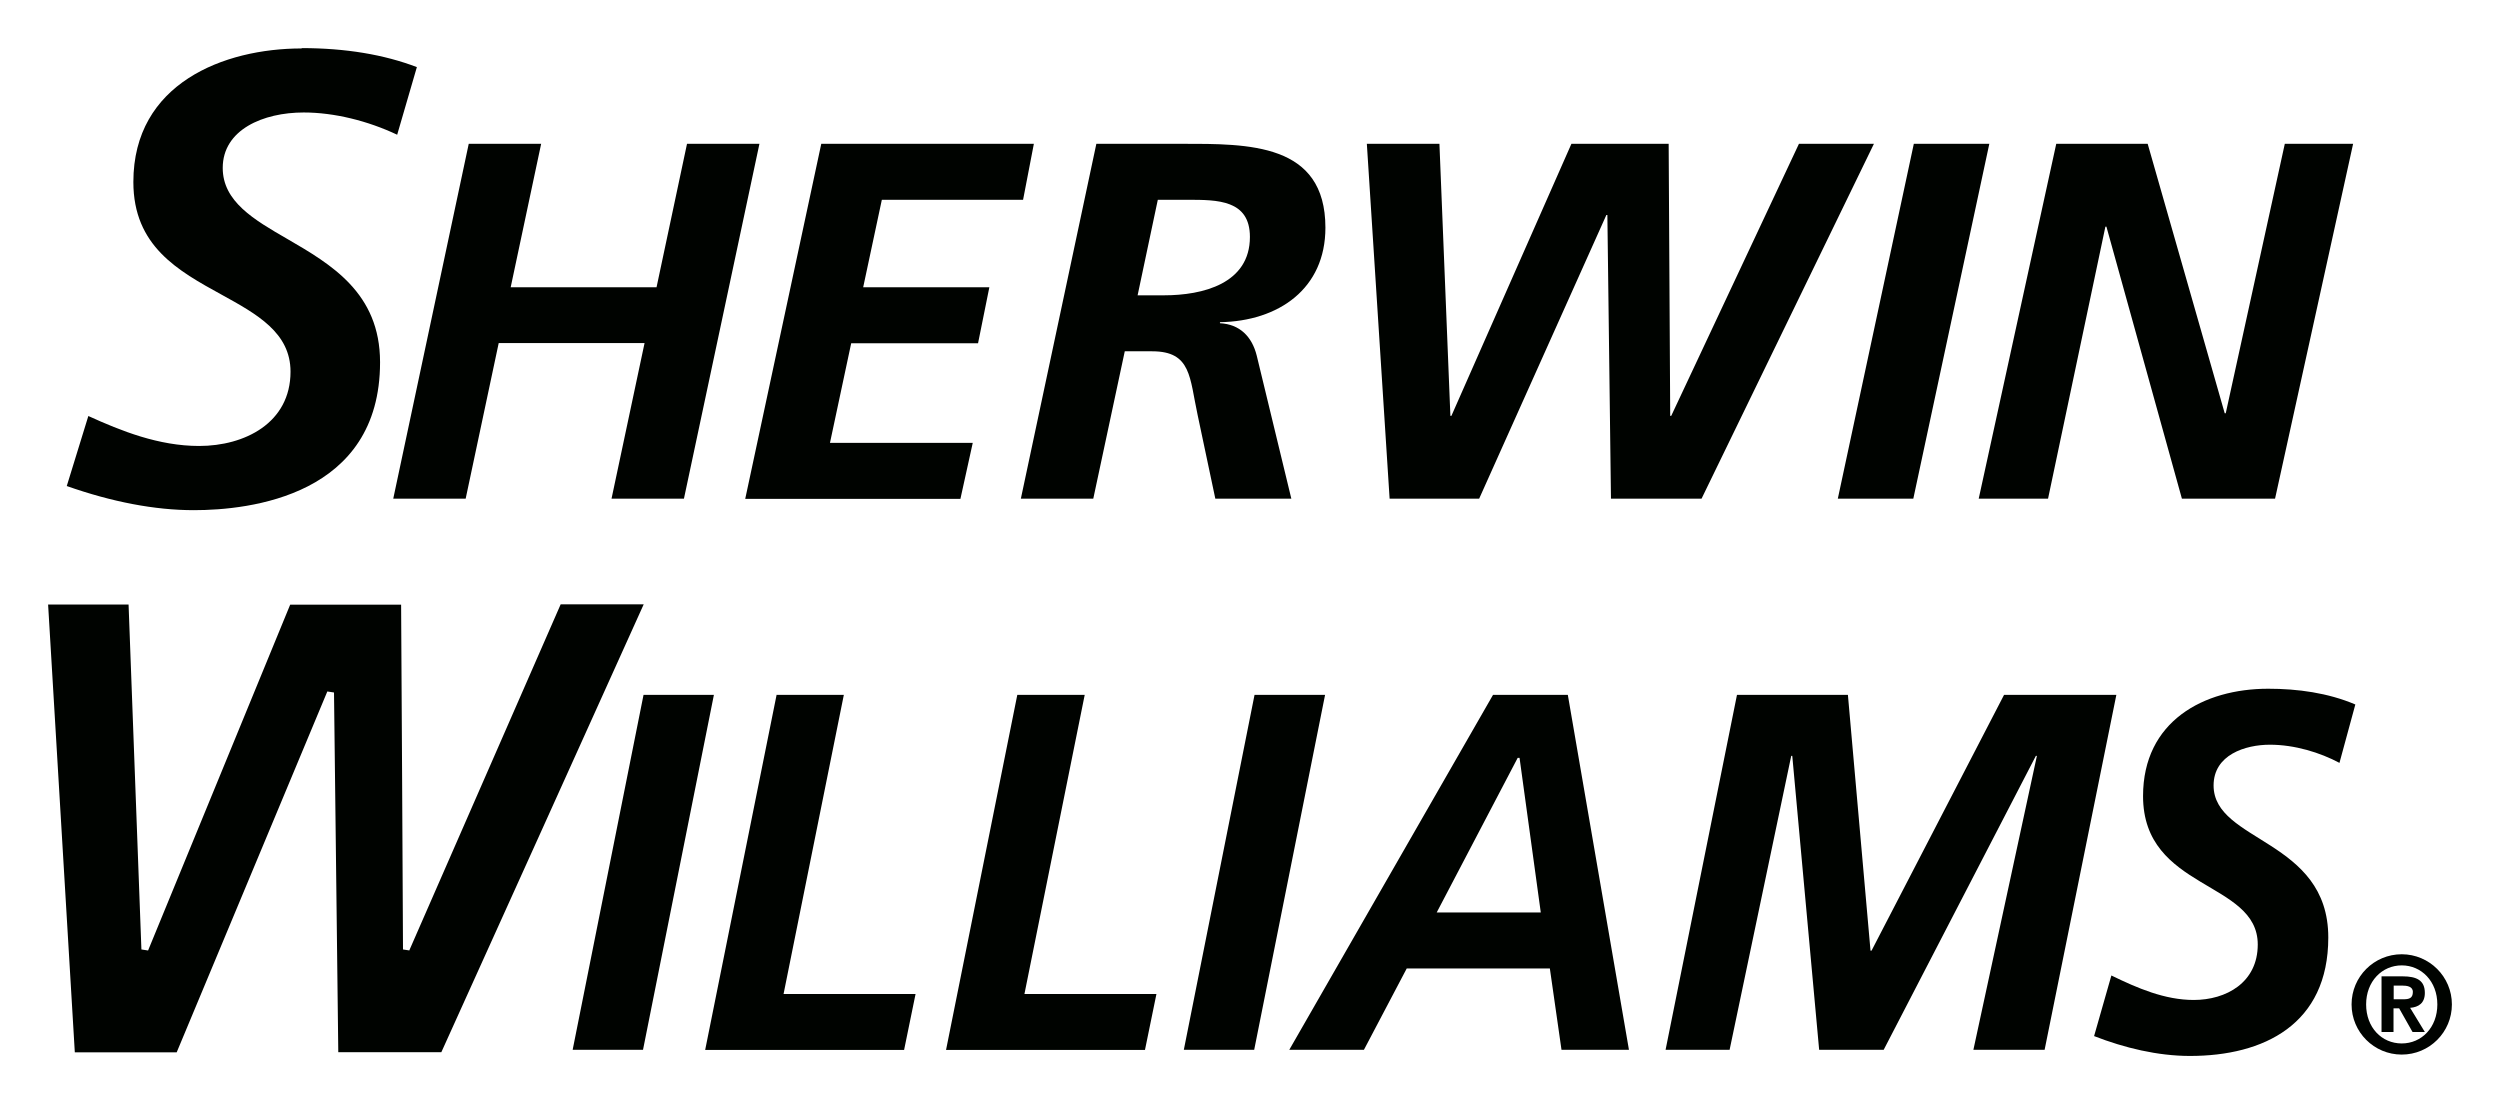
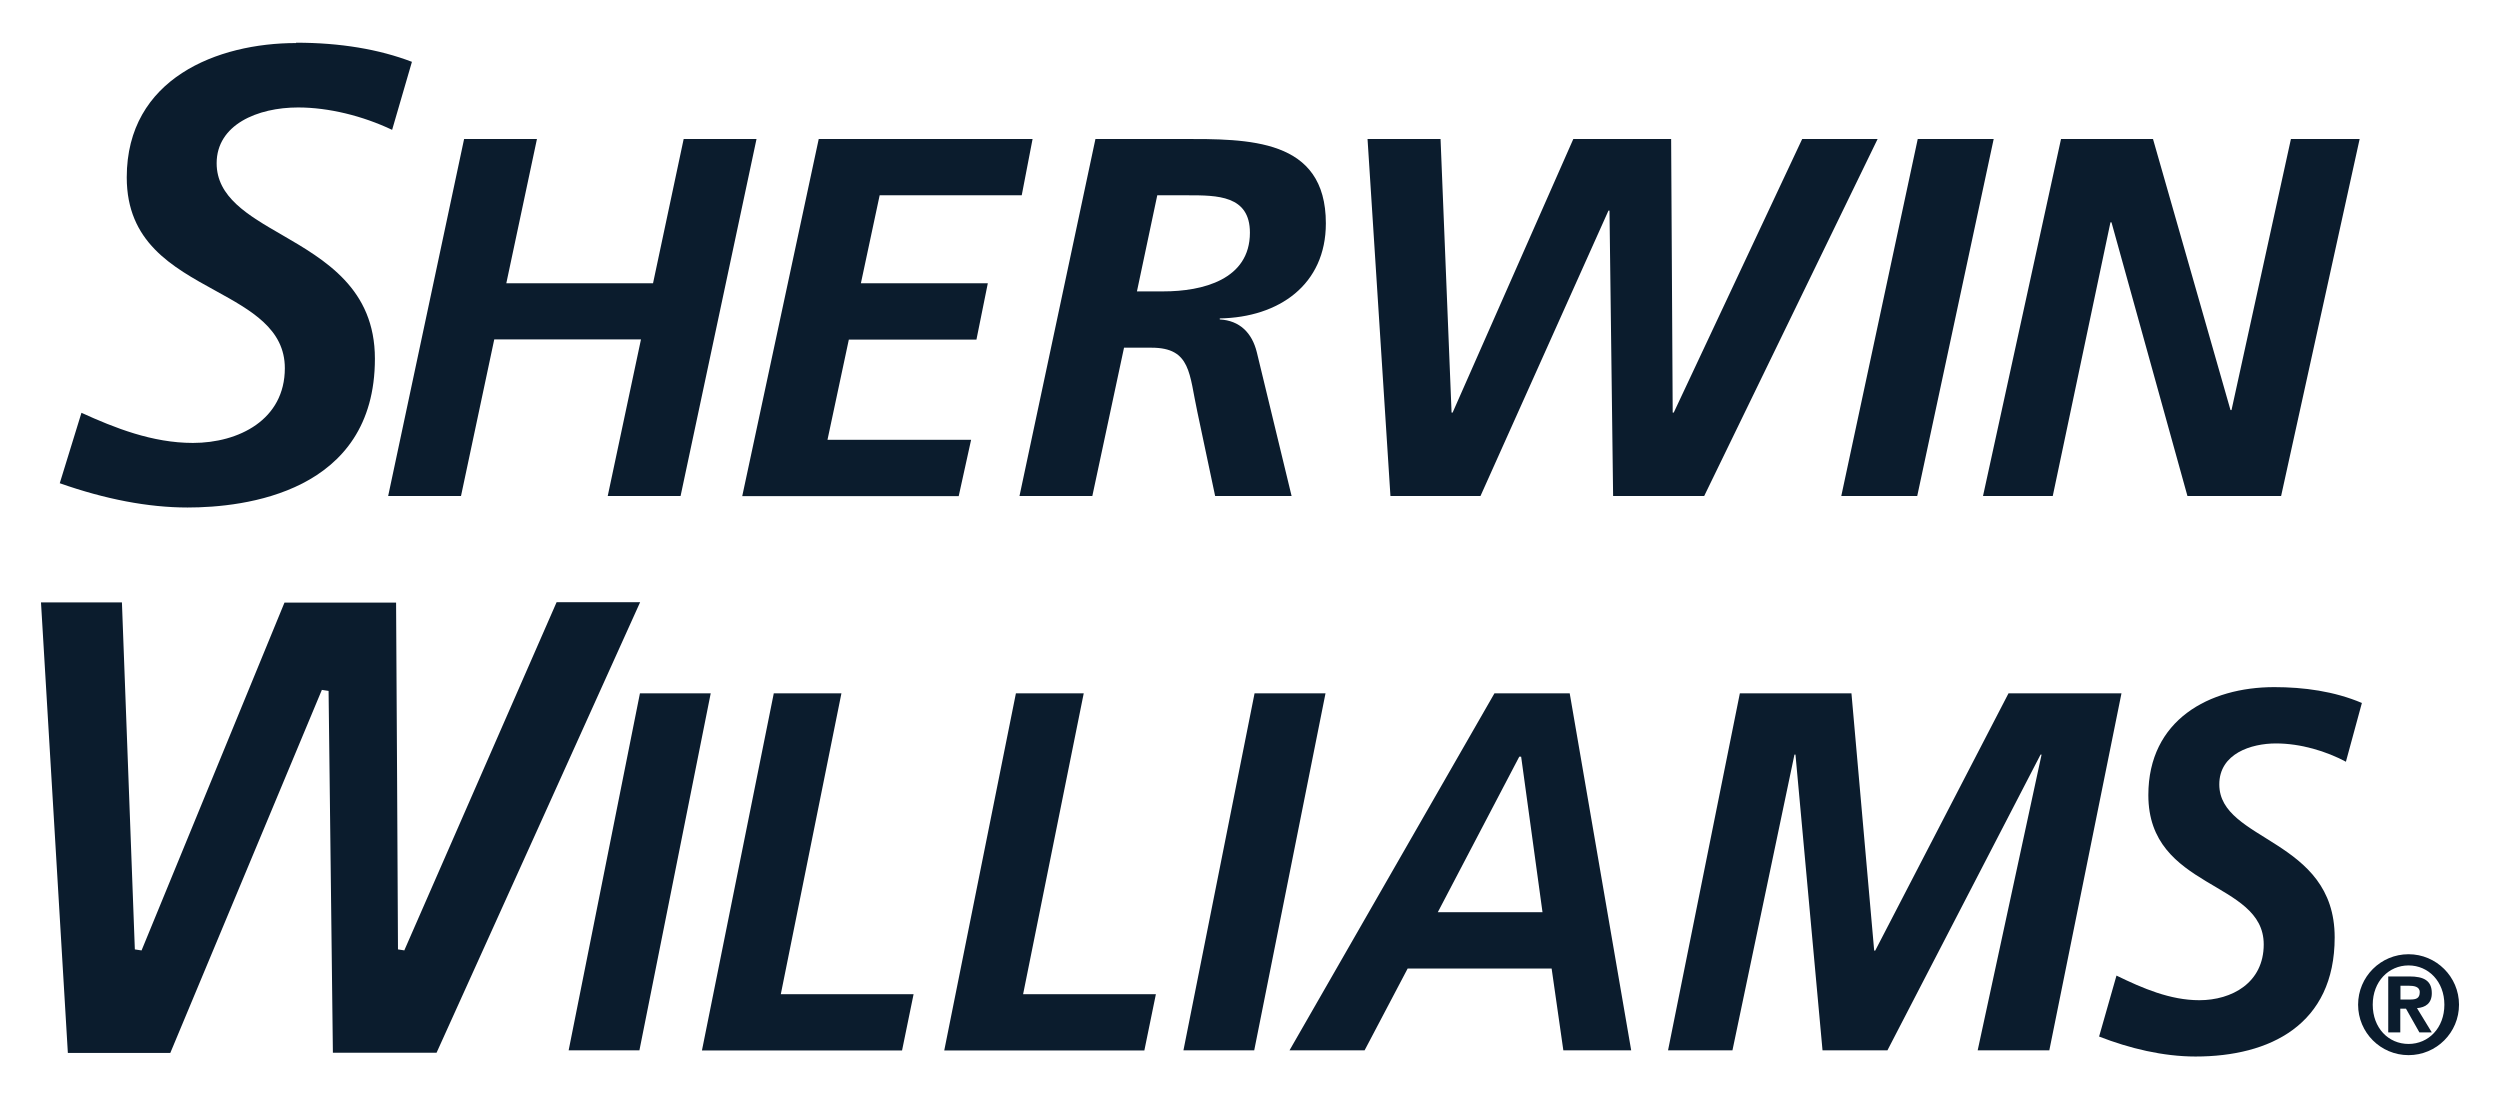
- <svg xmlns="http://www.w3.org/2000/svg" id="Layer_1" version="1.1" viewBox="777.38 592.10 146.03 64.49">
+ <svg xmlns="http://www.w3.org/2000/svg" id="Layer_1" version="1.1" viewBox="777.81 592.43 145.17 63.53">
  <defs>
    <style>
      .st0 {
-         fill: #000300;
+         fill: #0B1C2D;
      }
    </style>
  </defs>
  <path class="st0" d="M795,594.93c-4.54,0-9.83,2.04-9.83,7.8,0,3.75,2.62,5.19,5.15,6.58,2.07,1.14,4.03,2.22,4.03,4.5,0,3-2.68,4.34-5.34,4.34-2.36,0-4.56-.88-6.47-1.75-.12.38-1.15,3.74-1.26,4.09,2.64.93,5.14,1.41,7.42,1.41,3.27,0,10.88-.84,10.88-8.64,0-4.06-2.88-5.73-5.43-7.21-1.94-1.12-3.76-2.18-3.76-4.14,0-2.24,2.37-3.24,4.73-3.24,1.78,0,3.75.49,5.46,1.3.11-.36,1.05-3.61,1.15-3.95-1.91-.73-4.16-1.11-6.73-1.11Z" />
  <path class="st0" d="M804.76,600.5h4.23l-1.78,8.38h8.52l1.78-8.38h4.23l-4.41,20.73h-4.23l1.93-9.09h-8.52l-1.93,9.09h-4.23l4.41-20.73Z" />
  <path class="st0" d="M825.35,600.5h12.42l-.63,3.27h-8.25l-1.09,5.11h7.37l-.66,3.27h-7.41l-1.24,5.82h8.34l-.72,3.27h-12.57l4.44-20.73Z" />
  <path class="st0" d="M841.41,600.5h4.99c3.9,0,8.4-.06,8.4,4.9,0,3.56-2.72,5.46-6.16,5.52v.06c1.15.06,1.87.77,2.15,1.9l2.02,8.35h-4.44l-1.03-4.87c-.48-2.2-.36-3.74-2.66-3.74h-1.6l-1.84,8.61h-4.23l4.41-20.73ZM843.83,609.35h1.54c2.27,0,5.02-.68,5.02-3.41,0-2.17-1.9-2.17-3.63-2.17h-1.75l-1.18,5.58Z" />
  <path class="st0" d="M857.23,600.5h4.23l.64,15.89h.06l7.01-15.89h5.68l.09,15.89h.06l7.46-15.89h4.38l-10.07,20.73h-5.29l-.21-16.57h-.06l-7.43,16.57h-5.23l-1.33-20.73Z" />
  <path class="st0" d="M889.17,600.5h4.41l-4.44,20.73h-4.41l4.44-20.73Z" />
  <path class="st0" d="M897.48,600.5h5.35l4.5,15.74h.06l3.45-15.74h3.99l-4.56,20.73h-5.44l-4.41-15.89h-.06l-3.35,15.89h-4.05l4.53-20.73Z" />
  <path class="st0" d="M917.67,647.84c1.61,0,2.93,1.31,2.93,2.93s-1.31,2.93-2.93,2.93-2.93-1.31-2.93-2.93,1.31-2.93,2.93-2.93ZM917.67,653.05c1.16,0,2.08-.93,2.08-2.28s-.93-2.28-2.08-2.28-2.08.93-2.08,2.28.91,2.28,2.08,2.28ZM916.5,649.13h1.22c.83,0,1.3.24,1.3.97,0,.59-.36.83-.86.87l.86,1.41h-.72l-.78-1.38h-.33v1.38h-.7v-3.25ZM917.76,650.47c.34,0,.56-.06.56-.43,0-.33-.36-.37-.63-.37h-.49v.8h.57Z" />
  <path class="st0" d="M801.31,647.62l-.39-.06s-.1-19.82-.11-20.14h-6.48c-.08.2-8.3,20.2-8.3,20.2l-.39-.06s-.74-19.83-.75-20.15h-4.7c.02.34,1.54,25.85,1.56,26.16h5.95c.08-.2,8.8-21.08,8.8-21.08l.39.06s.25,20.69.25,21.01h6.02c.09-.19,11.62-25.7,11.82-26.16h-4.85c-.09.2-8.84,20.21-8.84,20.21Z" />
  <path class="st0" d="M814.97,632.69h4.11l-4.14,20.73h-4.11l4.14-20.73Z" />
  <path class="st0" d="M822.73,632.69h3.94l-3.52,17.47h7.71l-.67,3.27h-11.62l4.17-20.73Z" />
  <path class="st0" d="M836.8,632.69h3.94l-3.52,17.47h7.71l-.67,3.27h-11.62l4.16-20.73Z" />
  <path class="st0" d="M850.67,632.69h4.11l-4.14,20.73h-4.11l4.13-20.73Z" />
  <path class="st0" d="M864.6,632.69h4.36l3.57,20.73h-3.94l-.68-4.75h-8.36l-2.5,4.75h-4.36l11.9-20.73ZM861.3,645.4h6.08l-1.24-9.03h-.11l-4.73,9.03Z" />
  <path class="st0" d="M878.82,632.69h6.5l1.32,14.94h.06l7.74-14.94h6.56l-4.19,20.73h-4.16l3.71-17.17h-.06l-8.89,17.17h-3.77l-1.57-17.17h-.06l-3.6,17.17h-3.74l4.17-20.73Z" />
  <path class="st0" d="M914.05,636.67c-1.16-.62-2.64-1.07-4.08-1.07s-3.29.59-3.29,2.38c0,3.33,6.7,3.12,6.7,8.88,0,5.08-3.77,6.92-8.08,6.92-1.88,0-3.83-.47-5.6-1.16l1.01-3.54c1.52.74,3.12,1.43,4.81,1.43,1.89,0,3.74-1.01,3.74-3.24,0-3.74-6.7-3.15-6.7-8.67,0-4.37,3.54-6.27,7.31-6.27,1.72,0,3.49.24,5.09.92l-.93,3.42Z" />
</svg>
